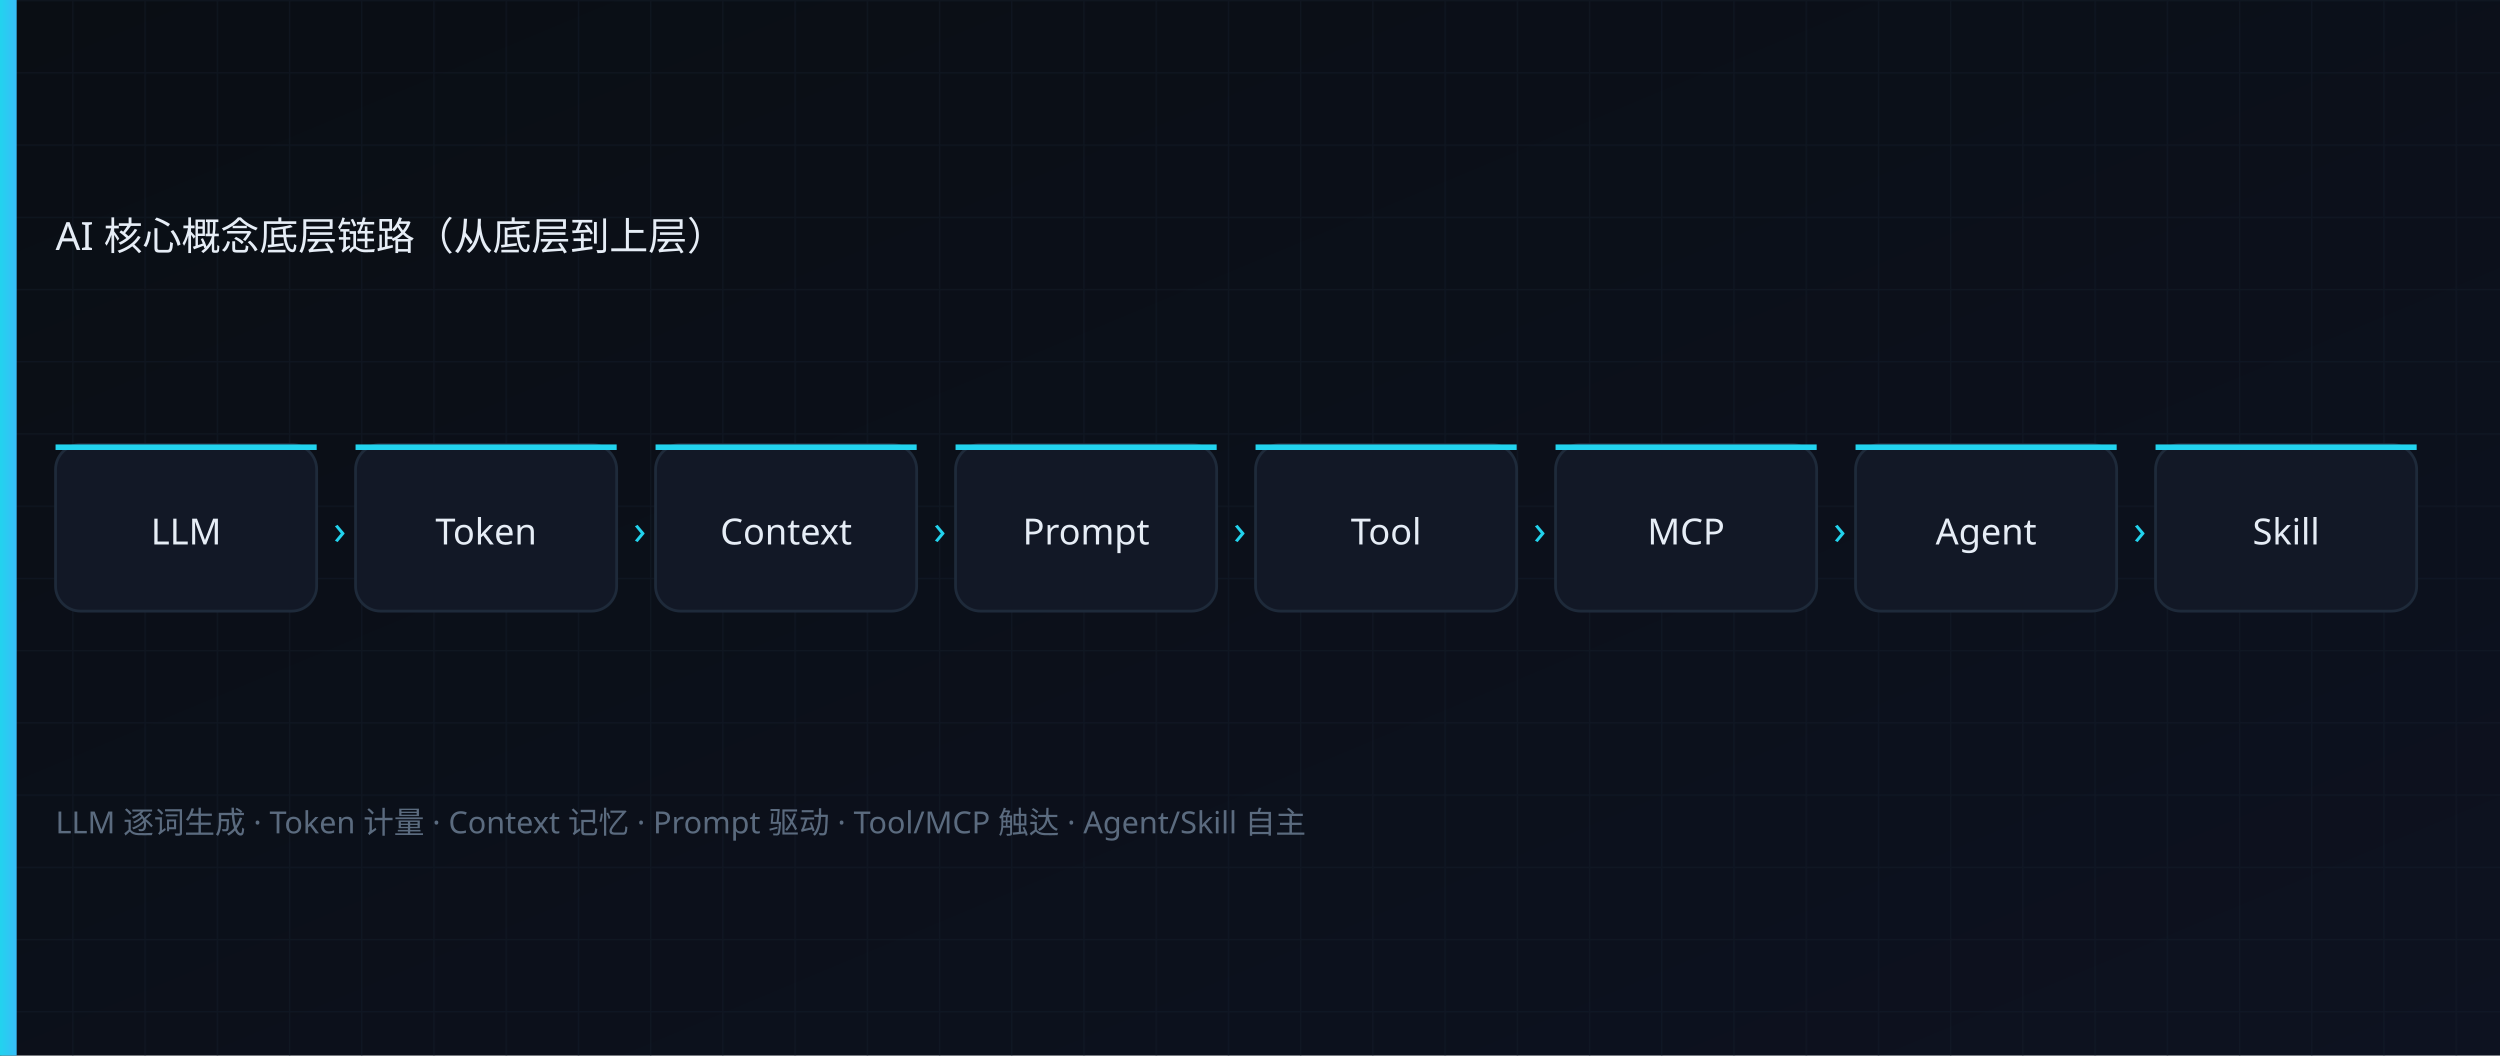
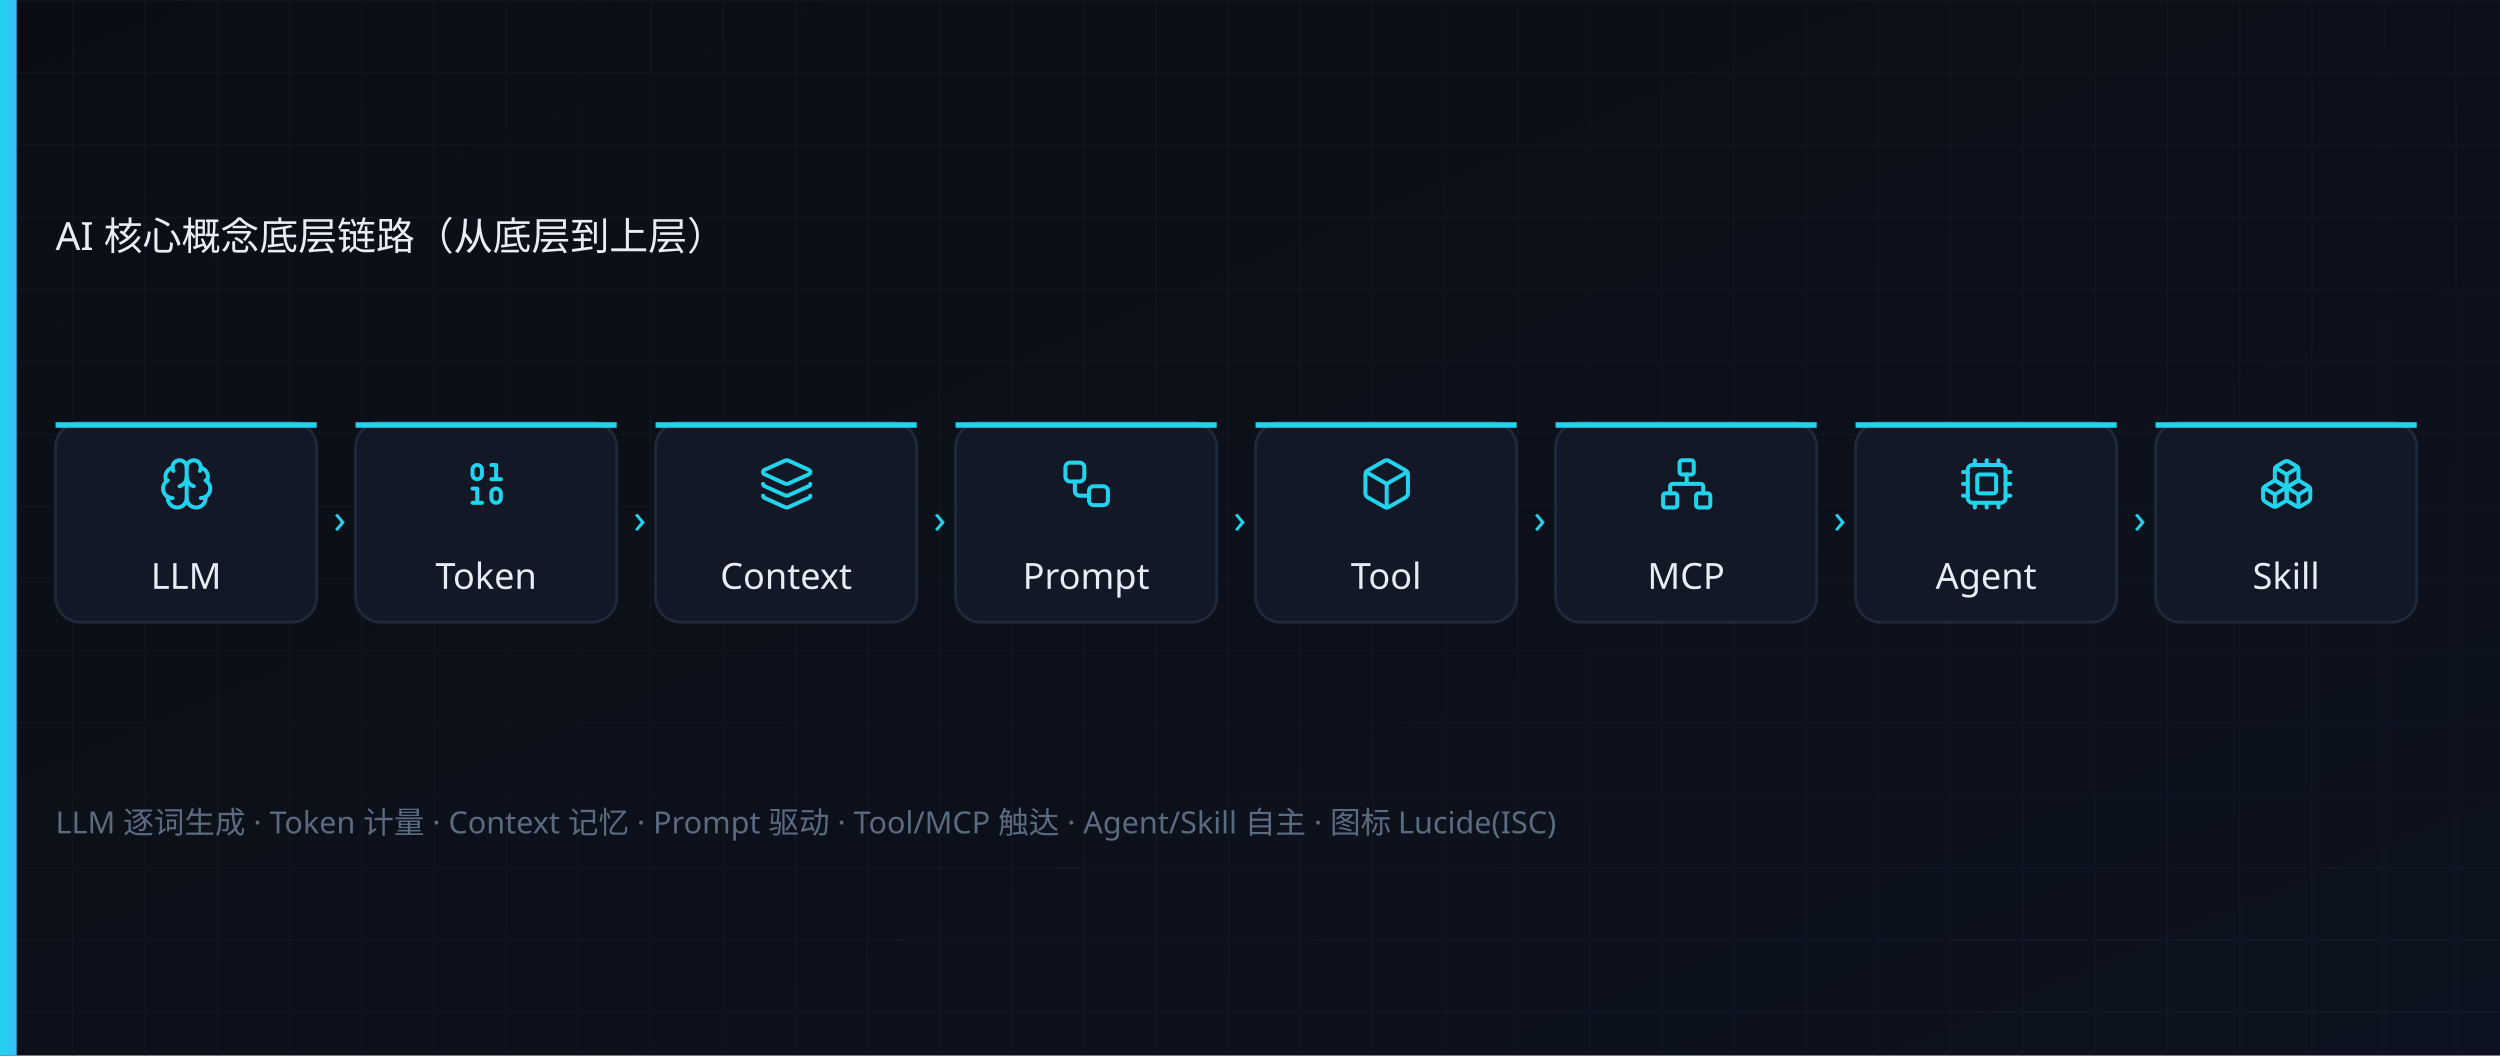
<svg xmlns="http://www.w3.org/2000/svg" viewBox="0 0 900 380" font-family="PingFang SC,Microsoft YaHei,sans-serif">
  <defs>
    <linearGradient id="bg" x1="0" y1="0" x2="1" y2="1">
      <stop offset="0" stop-color="#0a0e14" />
      <stop offset="1" stop-color="#0d1220" />
    </linearGradient>
    <linearGradient id="acc" x1="0" y1="0" x2="1" y2="0">
      <stop offset="0" stop-color="#22d3ee" />
      <stop offset="1" stop-color="#38bdf8" />
    </linearGradient>
    <pattern id="g" width="26" height="26" patternUnits="userSpaceOnUse">
      <path d="M26 0H0V26" fill="none" stroke="#16202e" stroke-width="1" />
    </pattern>
    <filter id="glow">
      <feGaussianBlur stdDeviation="2.2" result="b" />
      <feMerge>
        <feMergeNode in="b" />
        <feMergeNode in="SourceGraphic" />
      </feMerge>
    </filter>
  </defs>
  <rect width="900" height="380" fill="url(#bg)" />
  <rect width="900" height="380" fill="url(#g)" opacity="0.4" />
  <rect x="0" y="0" width="6" height="380" fill="url(#acc)" />
-   <rect x="20" y="160" width="94" height="60" rx="9" fill="#121826" stroke="#1e2a3a" />
-   <rect x="20" y="160" width="94" height="2" fill="#22d3ee" />
-   <text x="67" y="196" font-size="13" fill="#e6edf6" text-anchor="middle">LLM</text>
-   <text x="120" y="196" font-size="15" fill="#22d3ee">›</text>
-   <rect x="128" y="160" width="94" height="60" rx="9" fill="#121826" stroke="#1e2a3a" />
-   <rect x="128" y="160" width="94" height="2" fill="#22d3ee" />
-   <text x="175" y="196" font-size="13" fill="#e6edf6" text-anchor="middle">Token</text>
-   <text x="228" y="196" font-size="15" fill="#22d3ee">›</text>
-   <rect x="236" y="160" width="94" height="60" rx="9" fill="#121826" stroke="#1e2a3a" />
-   <rect x="236" y="160" width="94" height="2" fill="#22d3ee" />
-   <text x="283" y="196" font-size="13" fill="#e6edf6" text-anchor="middle">Context</text>
-   <text x="336" y="196" font-size="15" fill="#22d3ee">›</text>
-   <rect x="344" y="160" width="94" height="60" rx="9" fill="#121826" stroke="#1e2a3a" />
-   <rect x="344" y="160" width="94" height="2" fill="#22d3ee" />
-   <text x="391" y="196" font-size="13" fill="#e6edf6" text-anchor="middle">Prompt</text>
-   <text x="444" y="196" font-size="15" fill="#22d3ee">›</text>
-   <rect x="452" y="160" width="94" height="60" rx="9" fill="#121826" stroke="#1e2a3a" />
-   <rect x="452" y="160" width="94" height="2" fill="#22d3ee" />
-   <text x="499" y="196" font-size="13" fill="#e6edf6" text-anchor="middle">Tool</text>
-   <text x="552" y="196" font-size="15" fill="#22d3ee">›</text>
-   <rect x="560" y="160" width="94" height="60" rx="9" fill="#121826" stroke="#1e2a3a" />
-   <rect x="560" y="160" width="94" height="2" fill="#22d3ee" />
-   <text x="607" y="196" font-size="13" fill="#e6edf6" text-anchor="middle">MCP</text>
-   <text x="660" y="196" font-size="15" fill="#22d3ee">›</text>
-   <rect x="668" y="160" width="94" height="60" rx="9" fill="#121826" stroke="#1e2a3a" />
-   <rect x="668" y="160" width="94" height="2" fill="#22d3ee" />
-   <text x="715" y="196" font-size="13" fill="#e6edf6" text-anchor="middle">Agent</text>
-   <text x="768" y="196" font-size="15" fill="#22d3ee">›</text>
-   <rect x="776" y="160" width="94" height="60" rx="9" fill="#121826" stroke="#1e2a3a" />
-   <rect x="776" y="160" width="94" height="2" fill="#22d3ee" />
-   <text x="823" y="196" font-size="13" fill="#e6edf6" text-anchor="middle">Skill</text>
+   <rect x="20" y="152" width="94" height="72" rx="9" fill="#121826" stroke="#1e2a3a" />
+   <rect x="20" y="152" width="94" height="2" fill="#22d3ee" />
+   <g transform="translate(57,164) scale(0.85)" stroke="#22d3ee" fill="none" stroke-width="1.7" stroke-linecap="round" stroke-linejoin="round">
+     <path d="M12 18V5" />
+     <path d="M15 13a4.17 4.17 0 0 1-3-4 4.17 4.17 0 0 1-3 4" />
+     <path d="M17.598 6.5A3 3 0 1 0 12 5a3 3 0 1 0-5.598 1.5" />
+     <path d="M17.997 5.125a4 4 0 0 1 2.526 5.77" />
+     <path d="M18 18a4 4 0 0 0 2-7.464" />
+     <path d="M19.967 17.483A4 4 0 1 1 12 18a4 4 0 1 1-7.967-.517" />
+     <path d="M6 18a4 4 0 0 1-2-7.464" />
+     <path d="M6.003 5.125a4 4 0 0 0-2.526 5.77" />
+   </g>
+   <text x="67" y="212" font-size="13" fill="#e6edf6" text-anchor="middle">LLM</text>
+   <text x="120" y="192" font-size="15" fill="#22d3ee">›</text>
+   <rect x="128" y="152" width="94" height="72" rx="9" fill="#121826" stroke="#1e2a3a" />
+   <rect x="128" y="152" width="94" height="2" fill="#22d3ee" />
+   <g transform="translate(165,164) scale(0.85)" stroke="#22d3ee" fill="none" stroke-width="1.7" stroke-linecap="round" stroke-linejoin="round">
+     <rect x="14" y="14" width="4" height="6" rx="2" />
+     <rect x="6" y="4" width="4" height="6" rx="2" />
+     <path d="M6 20h4" />
+     <path d="M14 10h4" />
+     <path d="M6 14h2v6" />
+     <path d="M14 4h2v6" />
+   </g>
+   <text x="175" y="212" font-size="13" fill="#e6edf6" text-anchor="middle">Token</text>
+   <text x="228" y="192" font-size="15" fill="#22d3ee">›</text>
+   <rect x="236" y="152" width="94" height="72" rx="9" fill="#121826" stroke="#1e2a3a" />
+   <rect x="236" y="152" width="94" height="2" fill="#22d3ee" />
+   <g transform="translate(273,164) scale(0.85)" stroke="#22d3ee" fill="none" stroke-width="1.7" stroke-linecap="round" stroke-linejoin="round">
+     <path d="M12.83 2.18a2 2 0 0 0-1.66 0L2.6 6.08a1 1 0 0 0 0 1.83l8.58 3.91a2 2 0 0 0 1.66 0l8.58-3.9a1 1 0 0 0 0-1.83z" />
+     <path d="M2 12a1 1 0 0 0 .58.91l8.6 3.91a2 2 0 0 0 1.65 0l8.58-3.9A1 1 0 0 0 22 12" />
+     <path d="M2 17a1 1 0 0 0 .58.91l8.6 3.91a2 2 0 0 0 1.65 0l8.58-3.9A1 1 0 0 0 22 17" />
+   </g>
+   <text x="283" y="212" font-size="13" fill="#e6edf6" text-anchor="middle">Context</text>
+   <text x="336" y="192" font-size="15" fill="#22d3ee">›</text>
+   <rect x="344" y="152" width="94" height="72" rx="9" fill="#121826" stroke="#1e2a3a" />
+   <rect x="344" y="152" width="94" height="2" fill="#22d3ee" />
+   <g transform="translate(381,164) scale(0.85)" stroke="#22d3ee" fill="none" stroke-width="1.7" stroke-linecap="round" stroke-linejoin="round">
+     <rect width="8" height="8" x="3" y="3" rx="2" />
+     <path d="M7 11v4a2 2 0 0 0 2 2h4" />
+     <rect width="8" height="8" x="13" y="13" rx="2" />
+   </g>
+   <text x="391" y="212" font-size="13" fill="#e6edf6" text-anchor="middle">Prompt</text>
+   <text x="444" y="192" font-size="15" fill="#22d3ee">›</text>
+   <rect x="452" y="152" width="94" height="72" rx="9" fill="#121826" stroke="#1e2a3a" />
+   <rect x="452" y="152" width="94" height="2" fill="#22d3ee" />
+   <g transform="translate(489,164) scale(0.85)" stroke="#22d3ee" fill="none" stroke-width="1.7" stroke-linecap="round" stroke-linejoin="round">
+     <path d="M21 8a2 2 0 0 0-1-1.73l-7-4a2 2 0 0 0-2 0l-7 4A2 2 0 0 0 3 8v8a2 2 0 0 0 1 1.73l7 4a2 2 0 0 0 2 0l7-4A2 2 0 0 0 21 16Z" />
+     <path d="m3.3 7 8.7 5 8.7-5" />
+     <path d="M12 22V12" />
+   </g>
+   <text x="499" y="212" font-size="13" fill="#e6edf6" text-anchor="middle">Tool</text>
+   <text x="552" y="192" font-size="15" fill="#22d3ee">›</text>
+   <rect x="560" y="152" width="94" height="72" rx="9" fill="#121826" stroke="#1e2a3a" />
+   <rect x="560" y="152" width="94" height="2" fill="#22d3ee" />
+   <g transform="translate(597,164) scale(0.85)" stroke="#22d3ee" fill="none" stroke-width="1.7" stroke-linecap="round" stroke-linejoin="round">
+     <rect x="16" y="16" width="6" height="6" rx="1" />
+     <rect x="2" y="16" width="6" height="6" rx="1" />
+     <rect x="9" y="2" width="6" height="6" rx="1" />
+     <path d="M5 16v-3a1 1 0 0 1 1-1h12a1 1 0 0 1 1 1v3" />
+     <path d="M12 12V8" />
+   </g>
+   <text x="607" y="212" font-size="13" fill="#e6edf6" text-anchor="middle">MCP</text>
+   <text x="660" y="192" font-size="15" fill="#22d3ee">›</text>
+   <rect x="668" y="152" width="94" height="72" rx="9" fill="#121826" stroke="#1e2a3a" />
+   <rect x="668" y="152" width="94" height="2" fill="#22d3ee" />
+   <g transform="translate(705,164) scale(0.85)" stroke="#22d3ee" fill="none" stroke-width="1.7" stroke-linecap="round" stroke-linejoin="round">
+     <path d="M12 20v2" />
+     <path d="M12 2v2" />
+     <path d="M17 20v2" />
+     <path d="M17 2v2" />
+     <path d="M2 12h2" />
+     <path d="M2 17h2" />
+     <path d="M2 7h2" />
+     <path d="M20 12h2" />
+     <path d="M20 17h2" />
+     <path d="M20 7h2" />
+     <path d="M7 20v2" />
+     <path d="M7 2v2" />
+     <rect x="4" y="4" width="16" height="16" rx="2" />
+     <rect x="8" y="8" width="8" height="8" rx="1" />
+   </g>
+   <text x="715" y="212" font-size="13" fill="#e6edf6" text-anchor="middle">Agent</text>
+   <text x="768" y="192" font-size="15" fill="#22d3ee">›</text>
+   <rect x="776" y="152" width="94" height="72" rx="9" fill="#121826" stroke="#1e2a3a" />
+   <rect x="776" y="152" width="94" height="2" fill="#22d3ee" />
+   <g transform="translate(813,164) scale(0.85)" stroke="#22d3ee" fill="none" stroke-width="1.7" stroke-linecap="round" stroke-linejoin="round">
+     <path d="M2.97 12.92A2 2 0 0 0 2 14.63v3.24a2 2 0 0 0 .97 1.71l3 1.8a2 2 0 0 0 2.06 0L12 19v-5.5l-5-3-4.03 2.42Z" />
+     <path d="m7 16.5-4.74-2.85" />
+     <path d="m7 16.5 5-3" />
+     <path d="M7 16.5v5.17" />
+     <path d="M12 13.5V19l3.97 2.38a2 2 0 0 0 2.06 0l3-1.8a2 2 0 0 0 .97-1.71v-3.24a2 2 0 0 0-.97-1.71L17 10.5l-5 3Z" />
+     <path d="m17 16.5-5-3" />
+     <path d="m17 16.5 4.74-2.85" />
+     <path d="M17 16.5v5.17" />
+     <path d="M7.97 4.42A2 2 0 0 0 7 6.13v4.37l5 3 5-3V6.13a2 2 0 0 0-.97-1.71l-3-1.8a2 2 0 0 0-2.06 0l-3 1.8Z" />
+     <path d="M12 8 7.26 5.15" />
+     <path d="m12 8 4.74-2.85" />
+     <path d="M12 13.5V8" />
+   </g>
+   <text x="823" y="212" font-size="13" fill="#e6edf6" text-anchor="middle">Skill</text>
  <text x="20" y="90" font-size="14" fill="#e6edf6">AI 核心概念底层链路（从底层到上层）</text>
-   <text x="20" y="300" font-size="11" fill="#5b6b7f">LLM 逐词生成 · Token 计量 · Context 记忆 · Prompt 驱动 · Tool/MCP 触达 · Agent/Skill 自主</text>
+   <text x="20" y="300" font-size="11" fill="#5b6b7f">LLM 逐词生成 · Token 计量 · Context 记忆 · Prompt 驱动 · Tool/MCP 触达 · Agent/Skill 自主 · 图标 Lucide(ISC)</text>
</svg>
